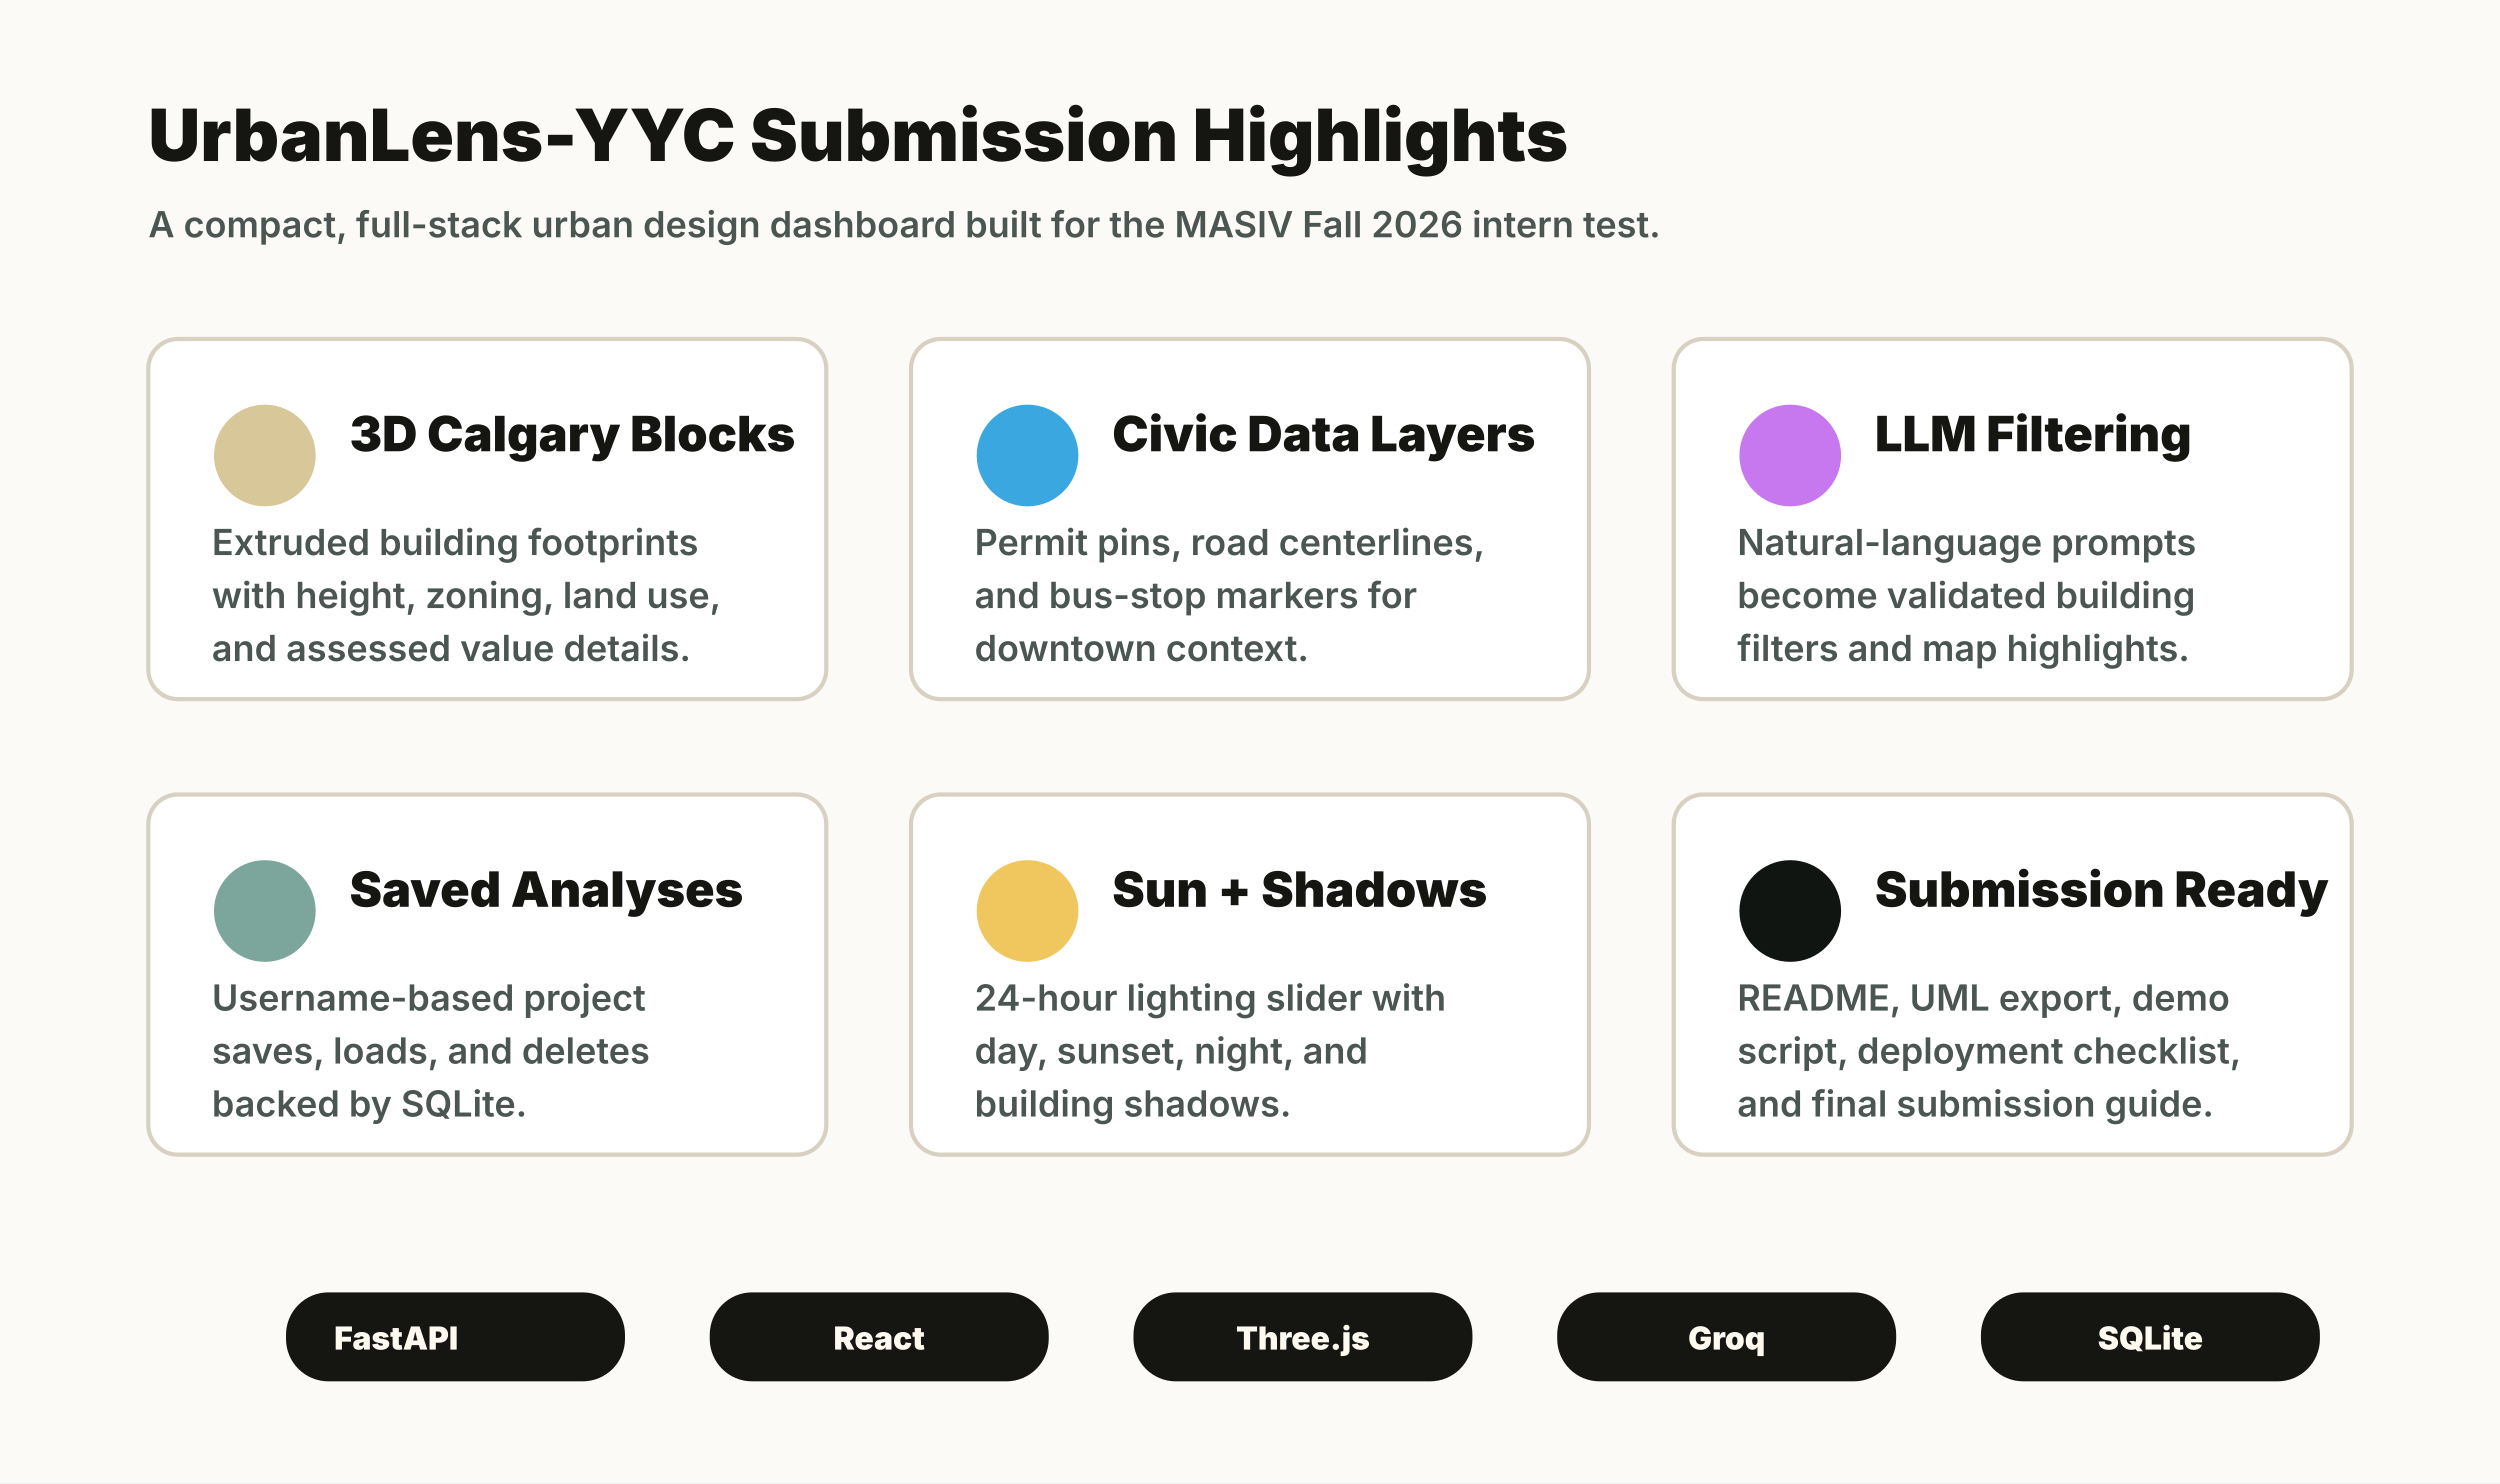
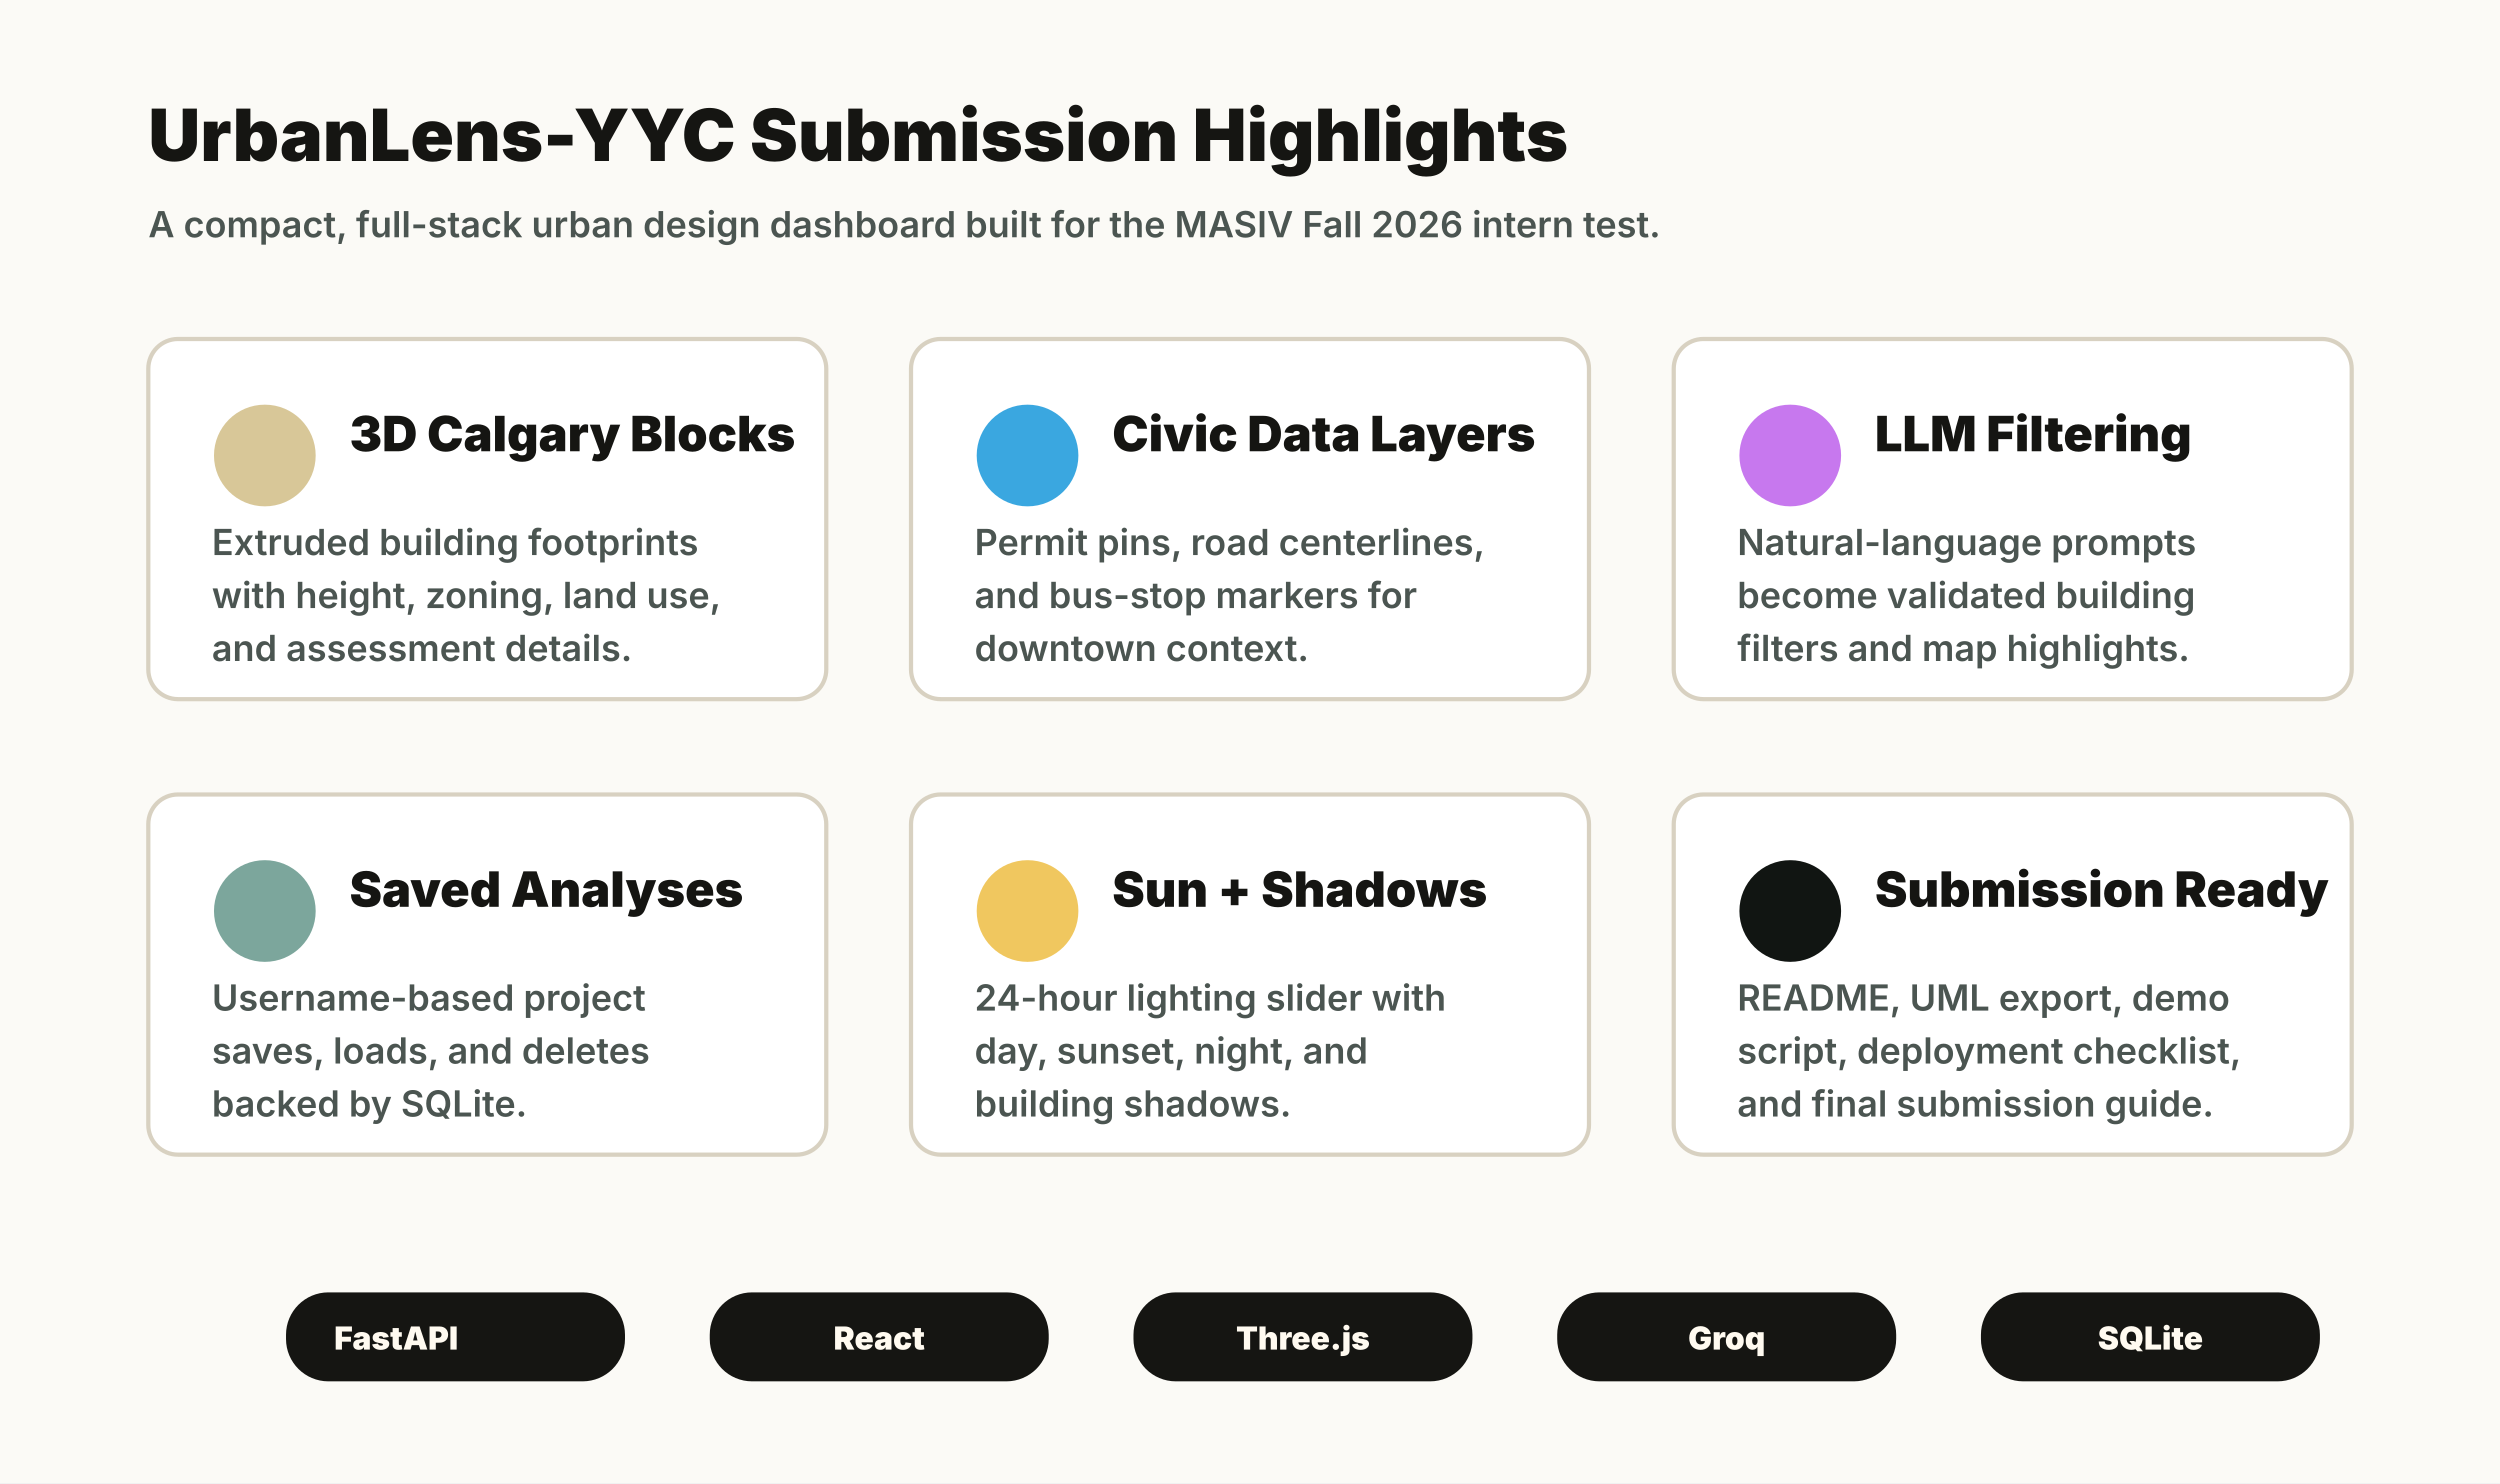
<svg xmlns="http://www.w3.org/2000/svg" width="1180" height="700" viewBox="0 0 1180 700" role="img" aria-labelledby="title desc">
  <rect width="1180" height="700" fill="#fbfaf6" />
  <style>
    .h{font-family:Inter,Segoe UI,Arial,sans-serif;fill:#151512;font-weight:850}
    .p{font-family:Inter,Segoe UI,Arial,sans-serif;fill:#4b5551;font-size:17px;font-weight:600}
    .card{fill:#ffffff;stroke:#d8d1c1;stroke-width:2;rx:14}
    .chip{fill:#151512;rx:20}
    .chipText{font-family:Inter,Segoe UI,Arial,sans-serif;fill:#fffaf0;font-size:15px;font-weight:850}
  </style>
  <text x="70" y="76" class="h" font-size="34">UrbanLens-YYC Submission Highlights</text>
  <text x="70" y="112" class="p">A compact, full-stack urban design dashboard built for the MASIV Fall 2026 intern test.</text>
  <g transform="translate(70 160)">
    <rect class="card" width="320" height="170" />
    <circle cx="55" cy="55" r="24" fill="#d8c798" />
    <text x="95" y="53" class="h" font-size="23">3D Calgary Blocks</text>
    <text x="30" y="102" class="p">
      <tspan x="30" dy="0">Extruded building footprints</tspan>
      <tspan x="30" dy="25">with height, zoning, land use,</tspan>
-       <tspan x="30" dy="25">and assessed value details.</tspan>
+       <tspan x="30" dy="25">and assessment details.</tspan>
    </text>
  </g>
  <g transform="translate(430 160)">
    <rect class="card" width="320" height="170" />
    <circle cx="55" cy="55" r="24" fill="#3aa7e0" />
    <text x="95" y="53" class="h" font-size="23">Civic Data Layers</text>
    <text x="30" y="102" class="p">
      <tspan x="30" dy="0">Permit pins, road centerlines,</tspan>
      <tspan x="30" dy="25">and bus-stop markers for</tspan>
      <tspan x="30" dy="25">downtown context.</tspan>
    </text>
  </g>
  <g transform="translate(790 160)">
    <rect class="card" width="320" height="170" />
    <circle cx="55" cy="55" r="24" fill="#c778ee" />
    <text x="95" y="53" class="h" font-size="23">LLM Filtering</text>
    <text x="30" y="102" class="p">
      <tspan x="30" dy="0">Natural-language prompts</tspan>
      <tspan x="30" dy="25">become validated building</tspan>
      <tspan x="30" dy="25">filters and map highlights.</tspan>
    </text>
  </g>
  <g transform="translate(70 375)">
    <rect class="card" width="320" height="170" />
    <circle cx="55" cy="55" r="24" fill="#7ca69c" />
    <text x="95" y="53" class="h" font-size="23">Saved Analyses</text>
    <text x="30" y="102" class="p">
      <tspan x="30" dy="0">Username-based project</tspan>
      <tspan x="30" dy="25">saves, loads, and deletes</tspan>
      <tspan x="30" dy="25">backed by SQLite.</tspan>
    </text>
  </g>
  <g transform="translate(430 375)">
    <rect class="card" width="320" height="170" />
    <circle cx="55" cy="55" r="24" fill="#f0c75f" />
    <text x="95" y="53" class="h" font-size="23">Sun + Shadows</text>
    <text x="30" y="102" class="p">
      <tspan x="30" dy="0">24-hour lighting slider with</tspan>
      <tspan x="30" dy="25">day, sunset, night, and</tspan>
      <tspan x="30" dy="25">building shadows.</tspan>
    </text>
  </g>
  <g transform="translate(790 375)">
    <rect class="card" width="320" height="170" />
    <circle cx="55" cy="55" r="24" fill="#111512" />
    <text x="95" y="53" class="h" font-size="23">Submission Ready</text>
    <text x="30" y="102" class="p">
      <tspan x="30" dy="0">README, UML export, demo</tspan>
      <tspan x="30" dy="25">script, deployment checklist,</tspan>
      <tspan x="30" dy="25">and final submission guide.</tspan>
    </text>
  </g>
  <rect class="chip" x="135" y="610" width="160" height="42" />
  <text class="chipText" x="187" y="637" text-anchor="middle">FastAPI</text>
  <rect class="chip" x="335" y="610" width="160" height="42" />
  <text class="chipText" x="415" y="637" text-anchor="middle">React</text>
  <rect class="chip" x="535" y="610" width="160" height="42" />
  <text class="chipText" x="615" y="637" text-anchor="middle">Three.js</text>
  <rect class="chip" x="735" y="610" width="160" height="42" />
  <text class="chipText" x="815" y="637" text-anchor="middle">Groq</text>
  <rect class="chip" x="935" y="610" width="160" height="42" />
  <text class="chipText" x="1015" y="637" text-anchor="middle">SQLite</text>
</svg>
